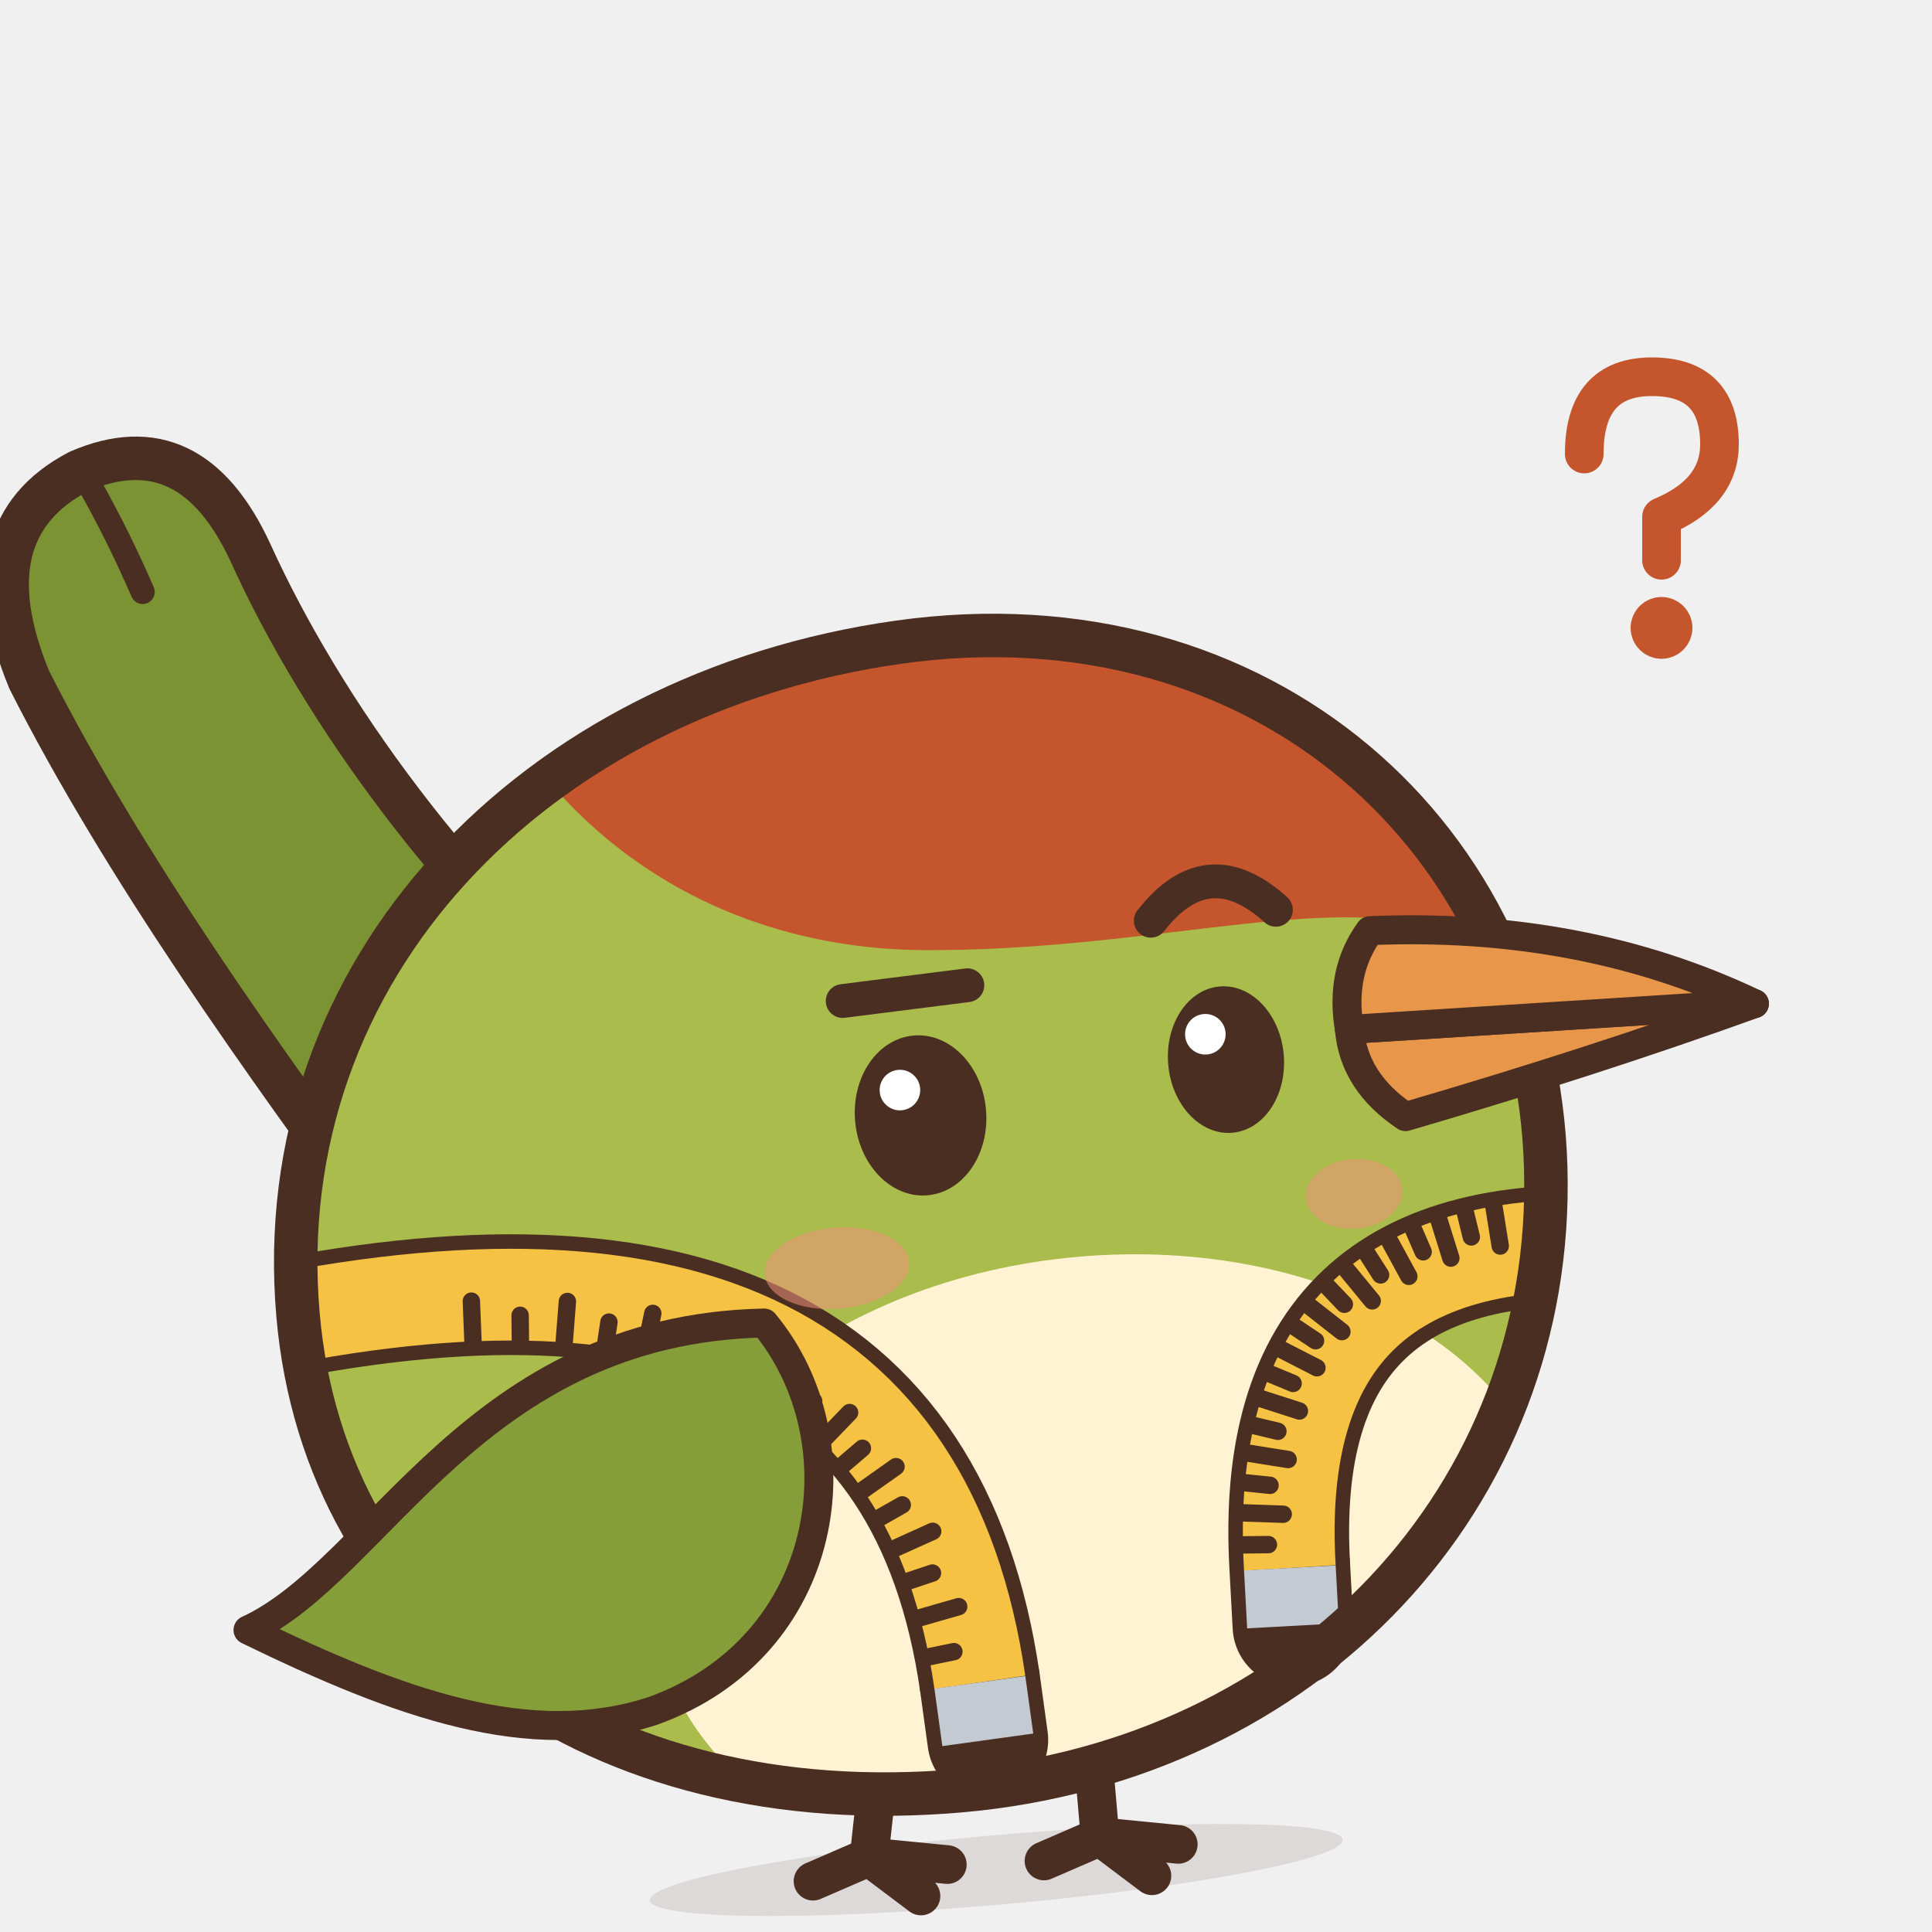
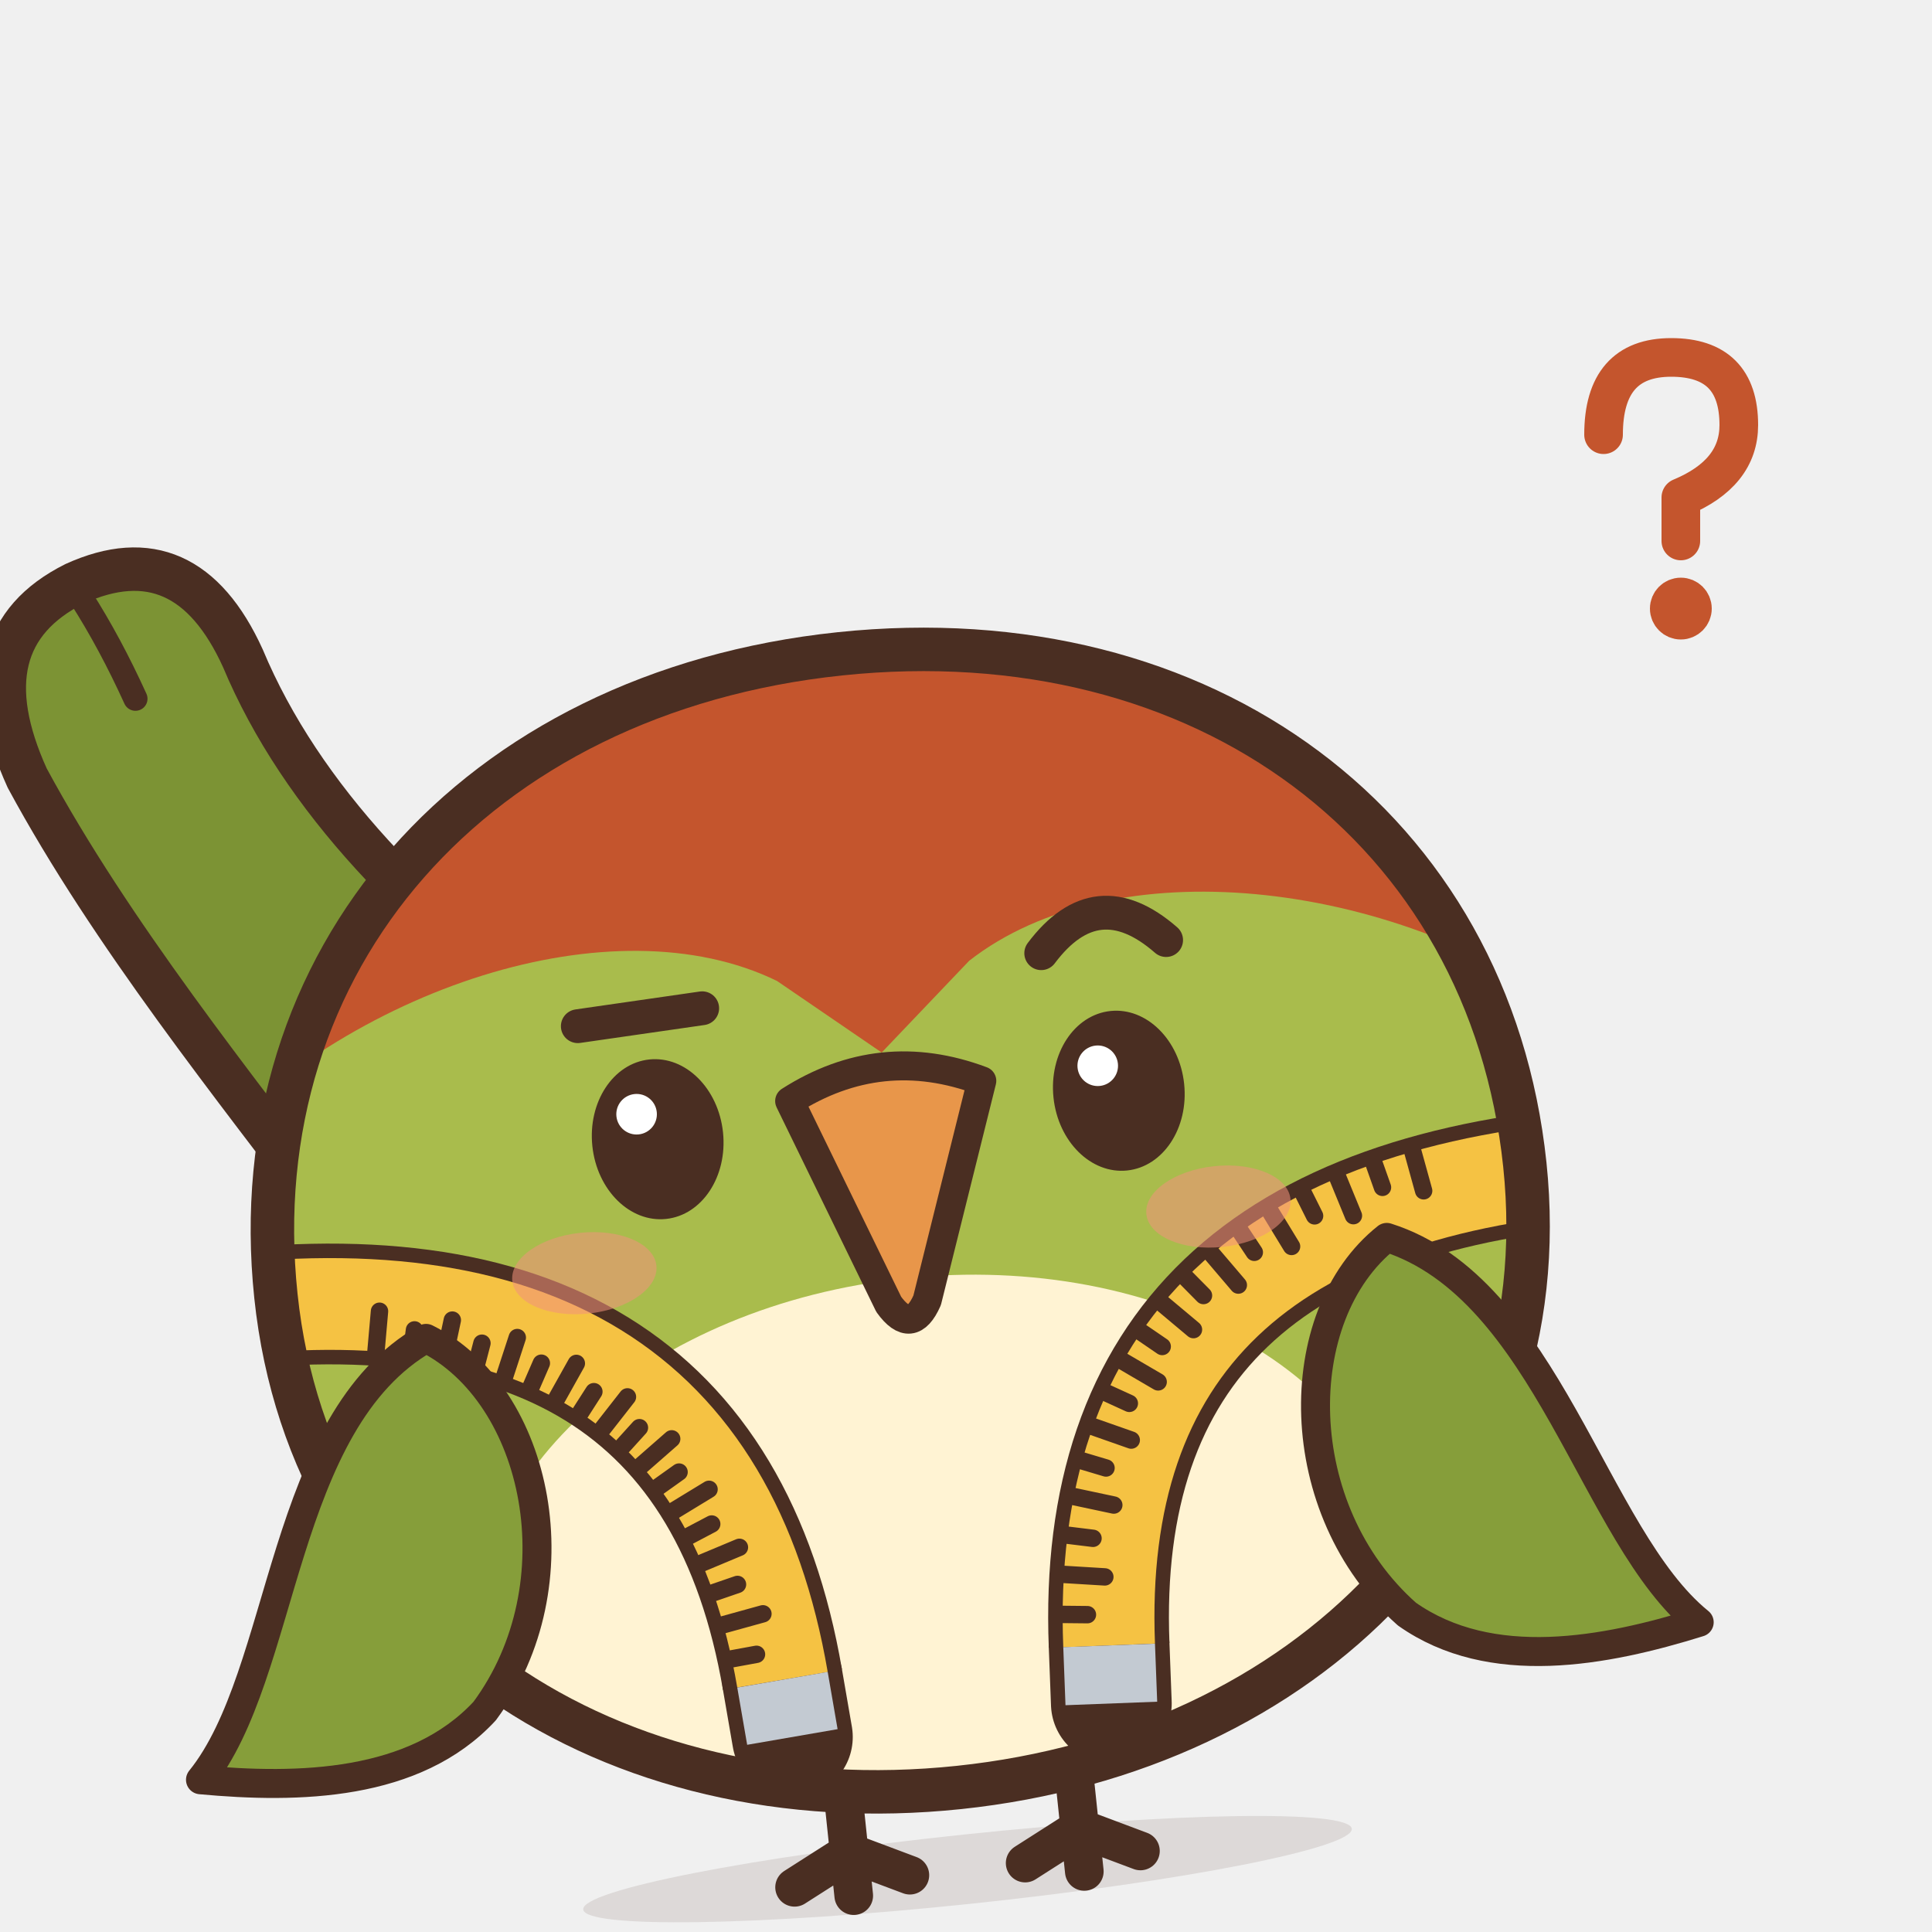
<svg xmlns="http://www.w3.org/2000/svg" viewBox="0 0 200 200" width="200" height="200" role="img" aria-labelledby="t d">
-   <g transform="rotate(-5 104 192)">
+   <g transform="rotate(-6 100 192)">
    <defs>
      <clipPath id="fitz-body">
-         <path d="M104 66 C 142 64, 168 92, 166 126 C 164 160, 136 185, 100 185 C 62 185, 36 162, 36 130 C 36 94, 66 68, 104 66 Z" />
+         <path d="M100 67 C 138 67, 165 92, 165 127 C 165 162, 136 185, 100 185 C 64 185, 35 162, 35 127 C 35 92, 62 67, 100 67 Z" />
      </clipPath>
      <clipPath id="fitz-body-tape">
-         <path d="M104 66 C 142 64, 168 92, 166 126 C 164 160, 136 185, 100 185 C 62 185, 36 162, 36 130 C 36 94, 66 68, 104 66 Z" />
-         <rect x="80" y="150" width="80" height="50" />
+         <path d="M100 67 C 138 67, 165 92, 165 127 C 165 162, 136 185, 100 185 C 64 185, 35 162, 35 127 C 35 92, 62 67, 100 67 Z" />
+         <rect x="60" y="150" width="80" height="50" />
      </clipPath>
    </defs>
-     <ellipse class="shadow" cx="103" cy="193.5" rx="36" ry="3.6" fill="#4A2E22" opacity=".12" />
+     <ellipse class="shadow" cx="100" cy="193.5" rx="40" ry="3.6" fill="#4A2E22" opacity=".12" />
    <g class="bird">
      <g class="feet">
-         <path d="M92 181 L90 191 M84 193 L90 191 L98 192.5 M90 191 L95 195.5" stroke="#4A2E22" stroke-width="4" stroke-linecap="round" stroke-linejoin="round" fill="none" />
-         <path d="M114 181 L114 191 M108 193 L114 191 L122 192.5 M114 191 L119 195.5" stroke="#4A2E22" stroke-width="4" stroke-linecap="round" stroke-linejoin="round" fill="none" />
+         <path d="M88 181 L88 190.5 M82 193.5 L88 190.5 L94 193.5 M88 190.5 L88 195" stroke="#4A2E22" stroke-width="4" stroke-linecap="round" stroke-linejoin="round" fill="none" />
+         <path d="M112 181 L112 190.5 M106 193.5 L112 190.5 L118 193.5 M112 190.5 L112 195" stroke="#4A2E22" stroke-width="4" stroke-linecap="round" stroke-linejoin="round" fill="none" />
      </g>
      <g class="tail">
-         <path d="M72 104 L46 122 C 35 104, 22 82, 14 62 Q 9 46 21 41 Q 33 37 38 51 C 44 68, 56 88, 72 104 Z" fill="#7C9334" stroke="#4A2E22" stroke-width="4.5" stroke-linejoin="round" />
-         <path d="M22 42.5 Q 24.5 48 26.5 54" fill="none" stroke="#4A2E22" stroke-width="2.5" stroke-linecap="round" />
+         <path d="M68 102 L42 120 C 33 105, 22 88, 15 71 Q 10 56 22 51.5 Q 34 47.5 38.5 61 C 43 76, 54 90, 68 102 Z" fill="#7C9334" stroke="#4A2E22" stroke-width="4.5" stroke-linejoin="round" />
+         <path d="M22.5 53 Q 25 58 27 64" fill="none" stroke="#4A2E22" stroke-width="2.5" stroke-linecap="round" />
      </g>
      <g class="body">
-         <path d="M104 66 C 142 64, 168 92, 166 126 C 164 160, 136 185, 100 185 C 62 185, 36 162, 36 130 C 36 94, 66 68, 104 66 Z" fill="#A9BC4C" />
+         <path d="M100 67 C 138 67, 165 92, 165 127 C 165 162, 136 185, 100 185 C 64 185, 35 162, 35 127 C 35 92, 62 67, 100 67 Z" fill="#A9BC4C" />
        <g clip-path="url(#fitz-body)">
-           <path d="M58 58 C 64 82, 82 96, 104 98 C 126 100, 144 96, 156 100 C 162 103, 166 106, 178 108 L178 40 L58 40 Z" fill="#C4552D" />
-           <ellipse cx="117" cy="164" rx="47" ry="33" fill="#FFF3D3" />
+           <path d="M28 112 C 46 96, 74 90, 90 100 L100 108.5 L110 100 C 126 90, 154 96, 172 112 L172 40 L28 40 Z" fill="#C4552D" />
+           <ellipse cx="100.0" cy="166" rx="48" ry="34" fill="#FFF3D3" />
        </g>
        <g class="tape" clip-path="url(#fitz-body-tape)">
-           <path d="M28 131 Q100 121 103 174" fill="none" stroke="#4A2E22" stroke-width="12.5" />
-           <path d="M103 174 L103.3 180" fill="none" stroke="#4A2E22" stroke-width="12.5" stroke-linecap="round" />
-           <path d="M28 131 Q100 121 103 174" fill="none" stroke="#F5C243" stroke-width="9.5" />
-           <path d="M103 174 L103.3 180" fill="none" stroke="#C3CAD2" stroke-width="9.5" />
-           <path d="M53.8 134.3 L54 130.1 M58.7 134.6 L58.9 132 M63.2 135.2 L63.9 131 M67.4 136 L68 133.5 M71.4 137 L72.6 133 M75 138.3 L76 135.9 M78.3 139.8 L80.2 136 M81.4 141.5 L82.7 139.2 M84.1 143.3 L86.7 140 M86.6 145.4 L88.4 143.5 M88.9 147.7 L92 145 M90.9 150.3 L93 148.8 M92.7 153.1 L96.3 151 M94.2 156.1 L96.6 155 M95.5 159.4 L99.5 158 M96.6 162.9 L99.1 162.3 M97.4 166.8 L101.5 166 M98 170.9 L100.6 170.6" stroke="#4A2E22" stroke-width="1.8" stroke-linecap="round" />
-           <path d="M174 135 Q137 129 136 165" fill="none" stroke="#4A2E22" stroke-width="12.5" />
-           <path d="M136 165 L135.8 171" fill="none" stroke="#4A2E22" stroke-width="12.5" stroke-linecap="round" />
-           <path d="M174 135 Q137 129 136 165" fill="none" stroke="#F5C243" stroke-width="9.5" />
-           <path d="M136 165 L135.8 171" fill="none" stroke="#C3CAD2" stroke-width="9.5" />
-           <path d="M160.3 129.5 L160.6 133.7 M157.3 129.9 L157.7 132.5 M154.5 130.4 L155.4 134.5 M151.8 131.2 L152.6 133.6 M149.2 132.1 L150.9 136 M146.8 133.3 L148 135.6 M144.5 134.7 L146.9 138.2 M142.4 136.3 L144 138.3 M140.4 138.2 L143.5 141.1 M138.7 140.2 L140.7 141.8 M137.1 142.4 L140.6 144.6 M135.7 144.8 L138 146 M134.6 147.3 L138.4 148.9 M133.6 150 L136 150.8 M132.8 152.8 L136.8 153.8 M132.1 155.8 L134.7 156.3 M131.7 158.9 L135.8 159.4 M131.4 162.2 L134 162.4" stroke="#4A2E22" stroke-width="1.8" stroke-linecap="round" />
+           <path d="M26 128 Q80 126 83 172" fill="none" stroke="#4A2E22" stroke-width="12.5" />
+           <path d="M83 172 L83.4 178" fill="none" stroke="#4A2E22" stroke-width="12.5" stroke-linecap="round" />
+           <path d="M26 128 Q80 126 83 172" fill="none" stroke="#F5C243" stroke-width="9.5" />
+           <path d="M83 172 L83.4 178" fill="none" stroke="#C3CAD2" stroke-width="9.5" />
+           <path d="M44.7 133.8 L45.5 129.7 M48.3 134.5 L48.9 132 M51.6 135.4 L52.9 131.4 M54.8 136.5 L55.7 134.1 M57.7 137.7 L59.4 133.9 M60.3 139.1 L61.6 136.8 M62.8 140.6 L65.2 137.2 M65.1 142.3 L66.7 140.3 M67.2 144.2 L70.1 141.2 M69.1 146.2 L71 144.5 M70.8 148.4 L74.2 146 M72.3 150.8 L74.6 149.5 M73.7 153.4 L77.5 151.6 M74.9 156.2 L77.4 155.2 M76 159.1 L80 157.9 M76.8 162.3 L79.4 161.7 M77.5 165.7 L81.7 165 M78 169.3 L80.6 169.1" stroke="#4A2E22" stroke-width="1.8" stroke-linecap="round" />
+           <path d="M174 128 Q120 126 117 172" fill="none" stroke="#4A2E22" stroke-width="12.5" />
+           <path d="M117 172 L116.6 178" fill="none" stroke="#4A2E22" stroke-width="12.5" stroke-linecap="round" />
+           <path d="M174 128 Q120 126 117 172" fill="none" stroke="#F5C243" stroke-width="9.5" />
+           <path d="M117 172 L116.6 178" fill="none" stroke="#C3CAD2" stroke-width="9.5" />
+           <path d="M153.6 124.4 L154.3 128.6 M149.5 125.3 L150.1 127.8 M145.6 126.3 L146.8 130.4 M141.9 127.6 L142.8 130 M138.3 129.1 L140.1 132.9 M135 130.8 L136.2 133.1 M131.8 132.8 L134.2 136.3 M128.9 135 L130.5 137 M126.2 137.4 L129.1 140.4 M123.7 140.1 L125.7 141.8 M121.5 142.9 L124.9 145.4 M119.5 146 L121.7 147.3 M117.7 149.3 L121.5 151.1 M116.2 152.7 L118.6 153.7 M115 156.3 L119 157.6 M113.9 160.2 L116.5 160.8 M113.1 164.2 L117.3 164.9 M112.5 168.3 L115.1 168.6" stroke="#4A2E22" stroke-width="1.8" stroke-linecap="round" />
        </g>
-         <path d="M104 66 C 142 64, 168 92, 166 126 C 164 160, 136 185, 100 185 C 62 185, 36 162, 36 130 C 36 94, 66 68, 104 66 Z" fill="none" stroke="#4A2E22" stroke-width="4.5" />
-         <g class="wing">
-           <path d="M84 135 C 93 148, 88 169, 69 174 C 56 177, 43 171, 28 162 C 42 157, 54 133, 84 135 Z" fill="#869E3A" stroke="#4A2E22" stroke-width="3" stroke-linejoin="round" />
+         <path d="M100 67 C 138 67, 165 92, 165 127 C 165 162, 136 185, 100 185 C 64 185, 35 162, 35 127 C 35 92, 62 67, 100 67 Z" fill="none" stroke="#4A2E22" stroke-width="4.5" />
+         <g class="wing l">
+           <path d="M50 133 C 61 140, 63 160, 52 172 C 44 179, 32 178, 22 176 C 32 166, 34 140, 50 133 Z" fill="#869E3A" stroke="#4A2E22" stroke-width="3" stroke-linejoin="round" />
+         </g>
+         <g class="wing r">
+           <path d="M150 133 C 139 140, 137 160, 148 172 C 156 179, 168 178, 178 176 C 168 166, 166 140, 150 133 Z" fill="#869E3A" stroke="#4A2E22" stroke-width="3" stroke-linejoin="round" />
        </g>
        <g class="blush" fill="#F2917C" opacity=".55">
-           <ellipse cx="92" cy="130" rx="7.5" ry="4.2" />
-           <ellipse cx="146" cy="127" rx="5" ry="3.6" />
+           <ellipse cx="67" cy="128" rx="7.5" ry="4.2" />
+           <ellipse cx="133" cy="128" rx="7.5" ry="4.2" />
        </g>
        <g class="pupils">
          <g class="eye">
-             <ellipse cx="102" cy="115" rx="6.8" ry="8.3" fill="#4A2E22" />
-             <circle cx="100.1" cy="112.2" r="2.1" fill="#FFFFFF" />
+             <ellipse cx="76" cy="115" rx="6.8" ry="8.3" fill="#4A2E22" />
+             <circle cx="74.1" cy="112.2" r="2.1" fill="#FFFFFF" />
          </g>
          <g class="eye">
-             <ellipse cx="134" cy="112" rx="6" ry="7.6" fill="#4A2E22" />
-             <circle cx="132.1" cy="109.2" r="2.1" fill="#FFFFFF" />
+             <ellipse cx="124" cy="115" rx="6.8" ry="8.3" fill="#4A2E22" />
+             <circle cx="122.1" cy="112.2" r="2.1" fill="#FFFFFF" />
          </g>
        </g>
        <g class="brows">
-           <path d="M95 102.5 L108 102" stroke="#4A2E22" stroke-width="3.5" stroke-linecap="round" fill="none" />
-           <path d="M127.5 97 Q134 90 140.5 97" stroke="#4A2E22" stroke-width="3.5" stroke-linecap="round" fill="none" />
+           <path d="M69 102.5 L82 102" stroke="#4A2E22" stroke-width="3.5" stroke-linecap="round" fill="none" />
+           <path d="M117.5 100 Q124 93 130.5 100" stroke="#4A2E22" stroke-width="3.5" stroke-linecap="round" fill="none" />
        </g>
        <g class="beak">
-           <path d="M147 110 L189 111 Q 172 115.5 152 119.5 Q 147 115.5 147 110 Z" fill="#E8964A" stroke="#4A2E22" stroke-width="3" stroke-linejoin="round" />
-           <path d="M150 100 Q 172 101 189 111 L147 110 Q 146.5 104 150 100 Z" fill="#E8964A" stroke="#4A2E22" stroke-width="3" stroke-linejoin="round" />
+           <path d="M90 112.5 Q100 107.5 110 112.5 L102 134.5 Q100 138 98 134.5 Z" fill="#E8964A" stroke="#4A2E22" stroke-width="3" stroke-linejoin="round" />
        </g>
      </g>
    </g>
  </g>
-   <g class="question" transform="translate(170 54)" fill="none" stroke="#C4552D" stroke-width="4" stroke-linecap="round" stroke-linejoin="round">
+   <g class="question" transform="translate(172 52)" fill="none" stroke="#C4552D" stroke-width="4" stroke-linecap="round" stroke-linejoin="round">
    <path d="M-6 -7 Q-6 -15 1 -15 Q8 -15 8 -8 Q8 -3 2 -0.5 L2 4" />
    <circle cx="2" cy="11" r="1.2" fill="#C4552D" />
  </g>
</svg>
